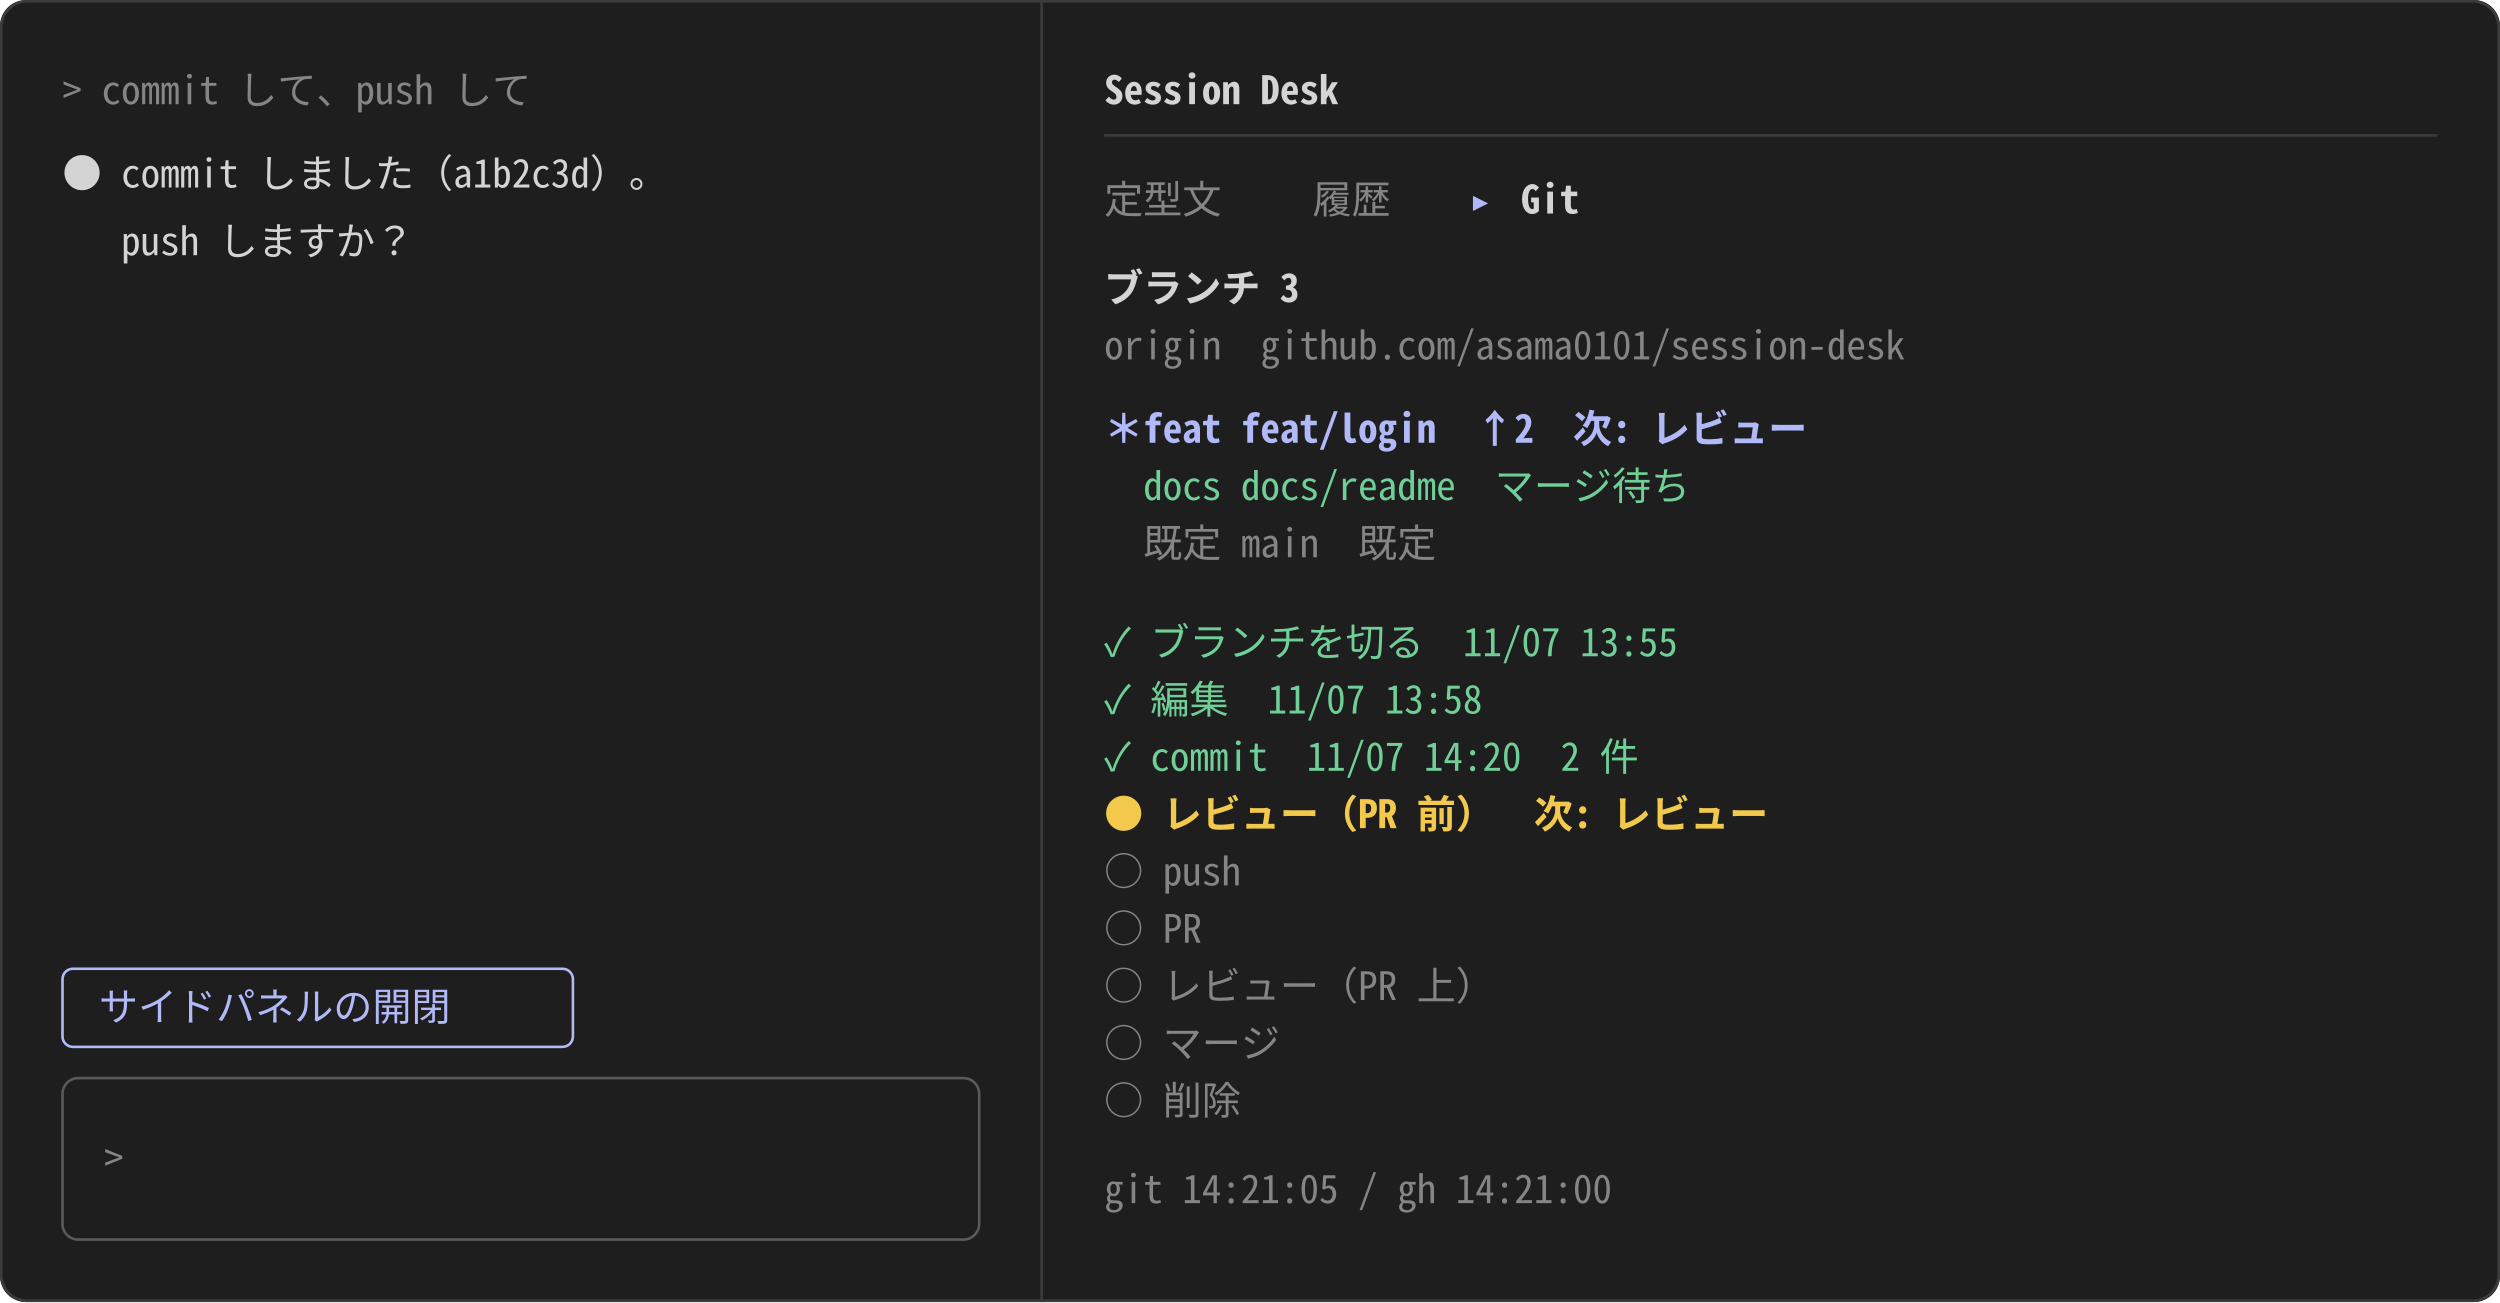
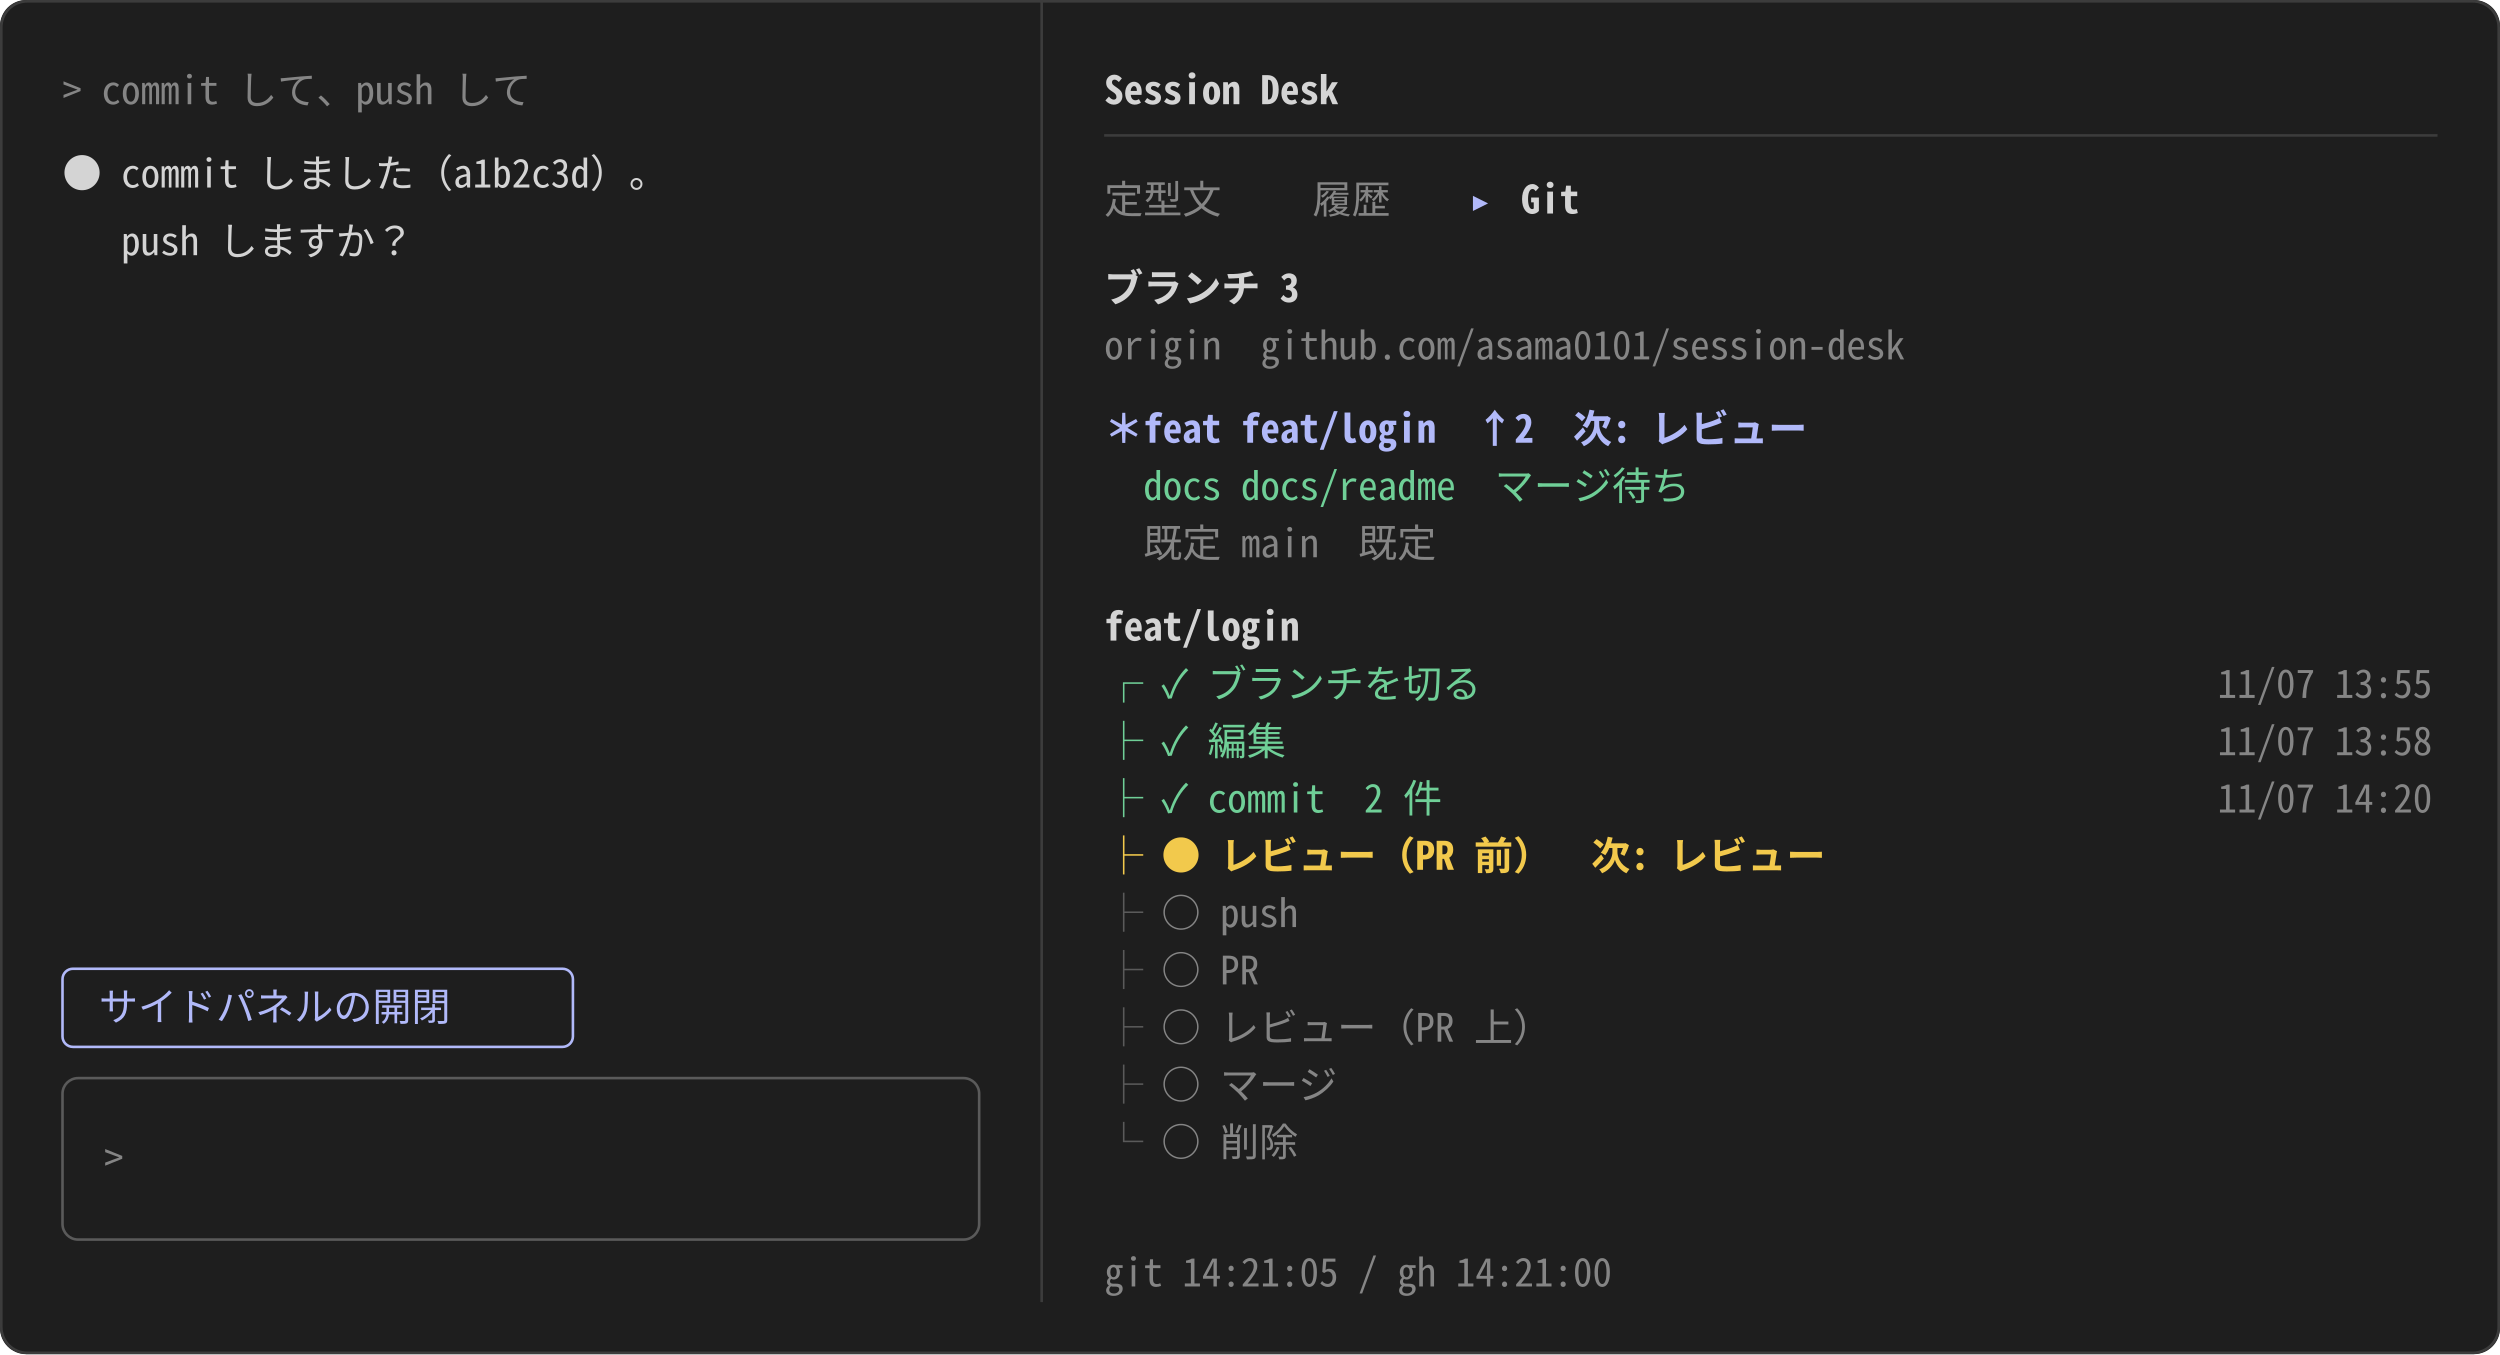
- <svg xmlns="http://www.w3.org/2000/svg" xml:space="preserve" viewBox="0 0 960 500" width="960" height="500" role="img" aria-labelledby="t d" font-family="Consolas, 'Cascadia Mono', 'Noto Sans Mono CJK JP', 'MS Gothic', monospace" font-size="15">
-   <rect x="0" y="0" width="960" height="500" rx="10" fill="#1e1e1e" />
-   <rect x="0.5" y="0.5" width="959" height="499" rx="10" fill="none" stroke="#3c3c3c" />
+ <svg xmlns="http://www.w3.org/2000/svg" xml:space="preserve" viewBox="0 0 960 520" width="960" height="520" role="img" aria-labelledby="t d" font-family="Consolas, 'Cascadia Mono', 'Noto Sans Mono CJK JP', 'MS Gothic', monospace" font-size="15">
+   <rect x="0" y="0" width="960" height="520" rx="10" fill="#1e1e1e" />
+   <rect x="0.5" y="0.5" width="959" height="519" rx="10" fill="none" stroke="#3c3c3c" />
  <text x="24" y="40" fill="#858585">&gt; commit して、push して</text>
  <text x="24" y="72" fill="#d4d4d4">● commit しました（a1b2c3d）。</text>
  <text x="24" y="98" fill="#d4d4d4">   push しますか？</text>
  <rect x="24" y="372" width="196" height="30" rx="4" fill="none" stroke="#b1b9f9" />
  <text x="38" y="392" fill="#b1b9f9">サイドパネルの開閉</text>
  <rect x="24" y="414" width="352" height="62" rx="6" fill="none" stroke="#5a5a5a" />
  <text x="40" y="450" fill="#858585">&gt;</text>
  <line x1="400" y1="0" x2="400" y2="500" stroke="#3c3c3c" />
  <text x="424" y="40" fill="#d4d4d4" font-weight="bold">Session Desk</text>
  <line x1="424" y1="52" x2="936" y2="52" stroke="#3c3c3c" />
  <text x="424" y="82" fill="#858585">定型文</text>
  <text x="504" y="82" fill="#858585">履歴</text>
  <text x="564" y="82" fill="#b1b9f9">▸</text>
  <text x="584" y="82" fill="#d4d4d4" font-weight="bold">Git</text>
  <text x="424" y="116" fill="#d4d4d4" font-weight="bold">ブランチ 3</text>
  <text x="424" y="138" fill="#858585">origin  github.com/asama0101/session-desk</text>
  <text x="424" y="170" fill="#b1b9f9" font-weight="bold">＊feat feat/login  ↑2  次: レビュー</text>
  <text x="424" y="192" fill="#6fcf97">　docs docs/readme  マージ待ち</text>
  <text x="424" y="214" fill="#858585">　既定 main  既定</text>
-   <text x="424" y="252" fill="#6fcf97">✓ ブランチを切る  11/07 13:55</text>
-   <text x="424" y="274" fill="#6fcf97">✓ 編集  11/07 13:58</text>
-   <text x="424" y="296" fill="#6fcf97">✓ commit  11/07 14:20  2 件</text>
-   <text x="424" y="318" fill="#f2c94c" font-weight="bold">● レビュー（PR 前）  次: レビュー</text>
-   <text x="424" y="340" fill="#858585">○ push</text>
-   <text x="424" y="362" fill="#858585">○ PR</text>
-   <text x="424" y="384" fill="#858585">○ レビュー（PR 上）</text>
-   <text x="424" y="406" fill="#858585">○ マージ</text>
-   <text x="424" y="428" fill="#858585">○ 削除</text>
-   <text x="424" y="462" fill="#858585">git 14:21:05 / gh 14:21:00</text>
+   <text x="424" y="246" fill="#d4d4d4" font-weight="bold">feat/login</text>
+   <text x="424" y="268" fill="#6fcf97">┌</text>
+   <text x="446" y="268" fill="#6fcf97">✓ ブランチを切る</text>
+   <text x="934" y="268" fill="#858585" text-anchor="end">11/07 13:55</text>
+   <text x="424" y="290" fill="#6fcf97">├</text>
+   <text x="446" y="290" fill="#6fcf97">✓ 編集</text>
+   <text x="934" y="290" fill="#858585" text-anchor="end">11/07 13:58</text>
+   <text x="424" y="312" fill="#6fcf97">├</text>
+   <text x="446" y="312" fill="#6fcf97">✓ commit  2 件</text>
+   <text x="934" y="312" fill="#858585" text-anchor="end">11/07 14:20</text>
+   <text x="424" y="334" fill="#f2c94c">├</text>
+   <text x="446" y="334" fill="#f2c94c" font-weight="bold">● レビュー（PR 前）  次: レビュー</text>
+   <text x="424" y="356" fill="#5a5a5a">├</text>
+   <text x="446" y="356" fill="#858585">○ push</text>
+   <text x="424" y="378" fill="#5a5a5a">├</text>
+   <text x="446" y="378" fill="#858585">○ PR</text>
+   <text x="424" y="400" fill="#5a5a5a">├</text>
+   <text x="446" y="400" fill="#858585">○ レビュー（PR 上）</text>
+   <text x="424" y="422" fill="#5a5a5a">├</text>
+   <text x="446" y="422" fill="#858585">○ マージ</text>
+   <text x="424" y="444" fill="#5a5a5a">└</text>
+   <text x="446" y="444" fill="#858585">○ 削除</text>
+   <text x="424" y="494" fill="#858585">git 14:21:05 / gh 14:21:00</text>
</svg>
